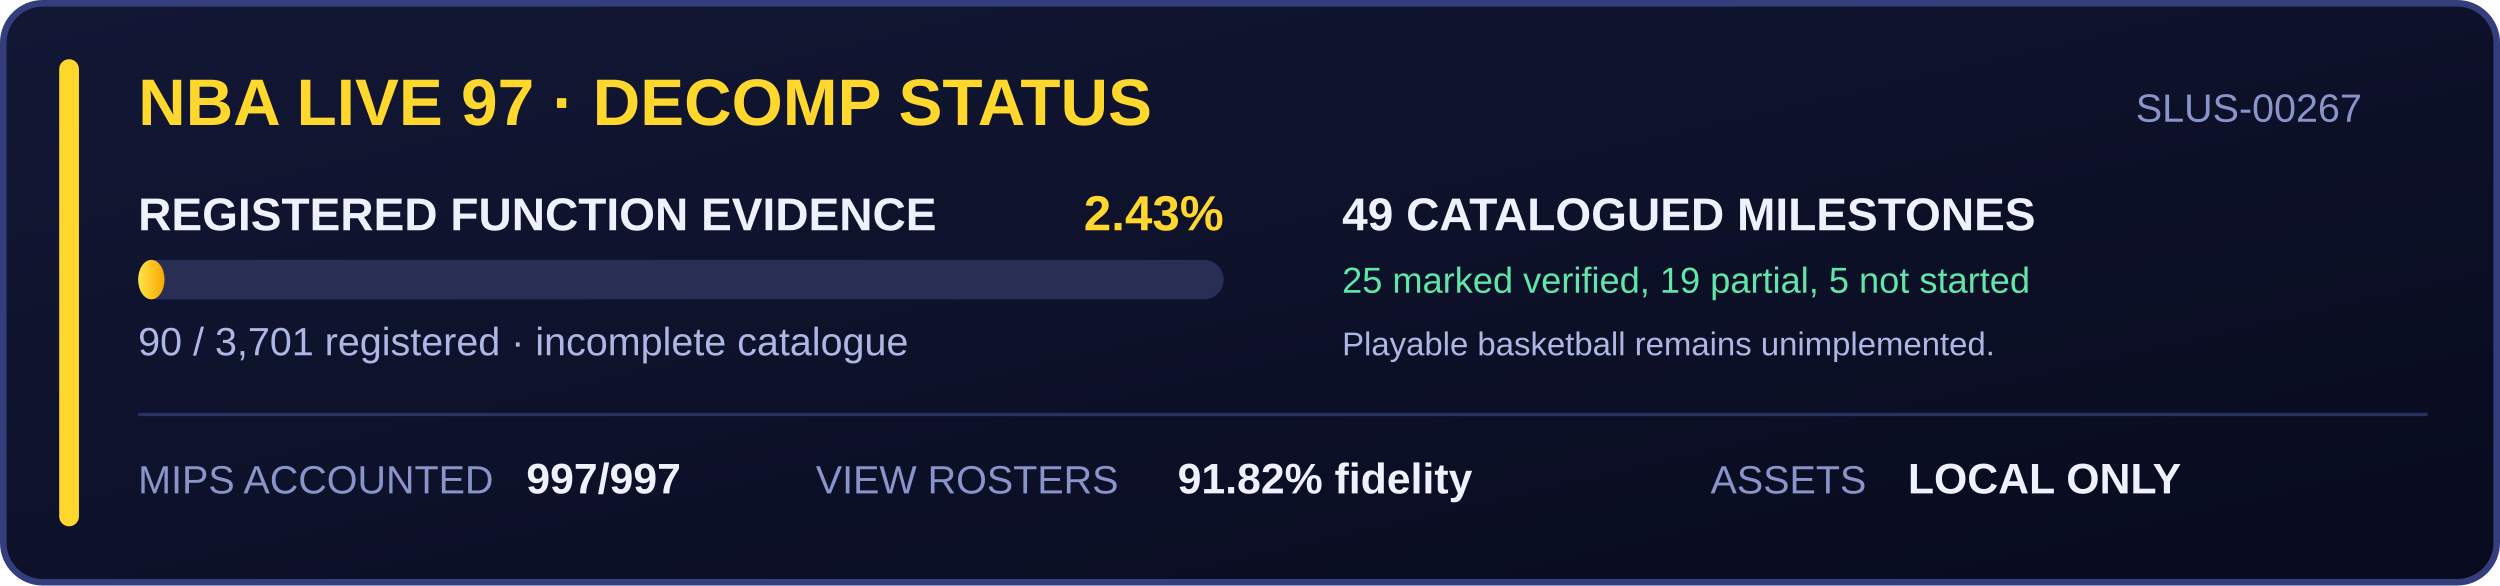
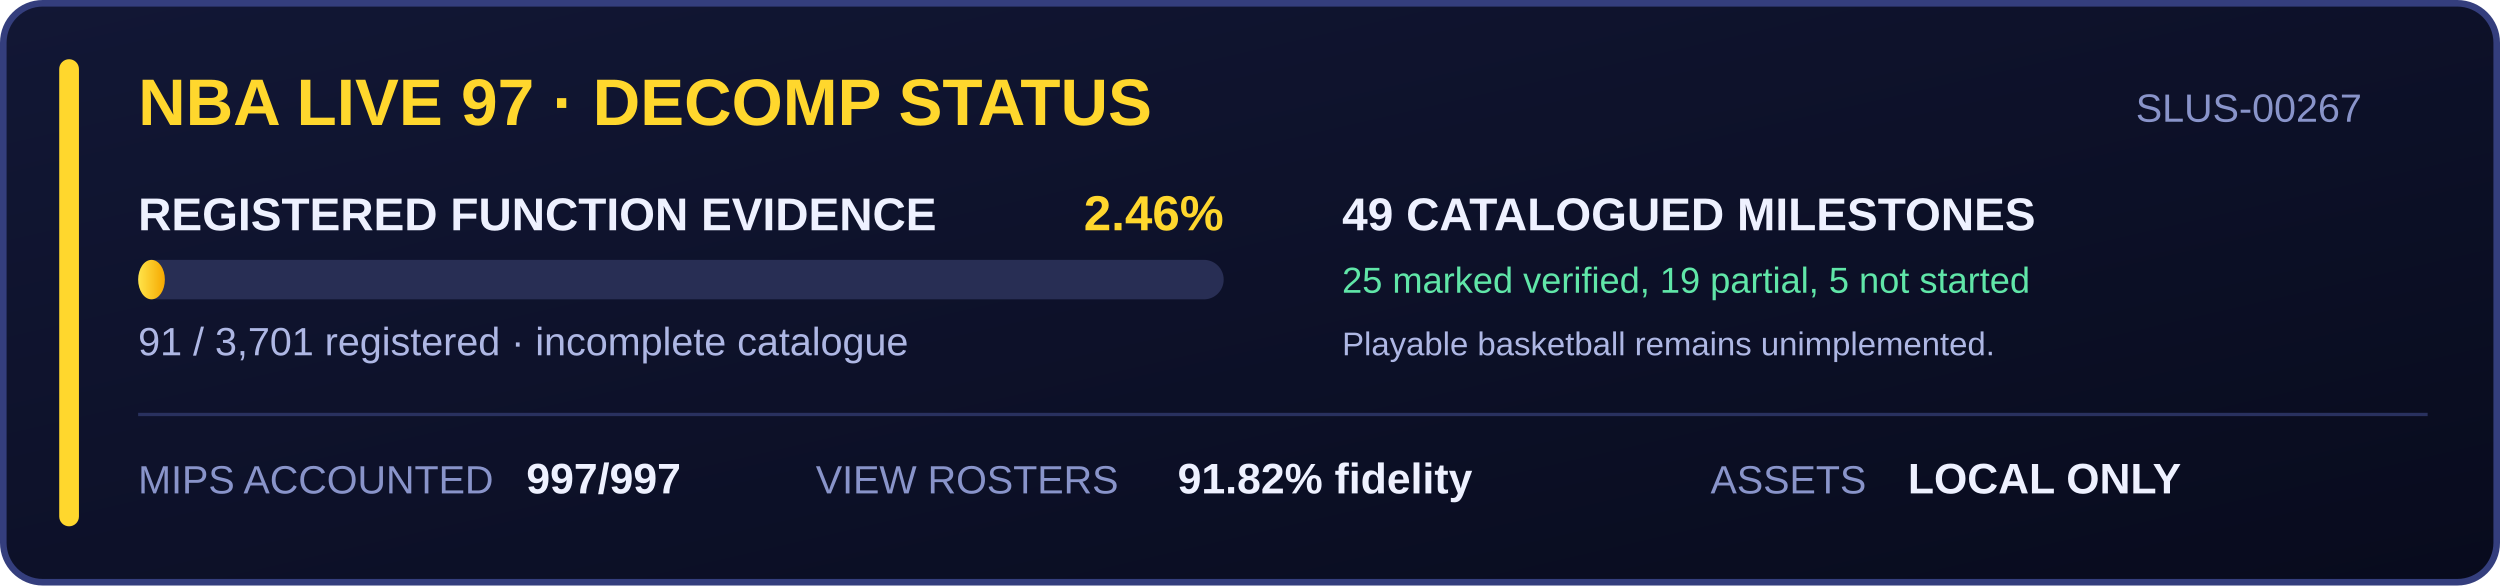
<svg xmlns="http://www.w3.org/2000/svg" width="760" height="178" viewBox="0 0 760 178" role="img" aria-labelledby="title desc">
  <defs>
    <linearGradient id="panel" x1="0" y1="0" x2="1" y2="1">
      <stop stop-color="#121735" />
      <stop offset="1" stop-color="#080b1d" />
    </linearGradient>
    <linearGradient id="gold" x1="0" y1="0" x2="1" y2="0">
      <stop stop-color="#ffe44a" />
      <stop offset="1" stop-color="#f6a800" />
    </linearGradient>
  </defs>
  <rect x="1" y="1" width="758" height="176" rx="12" fill="url(#panel)" stroke="#343e7d" stroke-width="2" />
  <rect x="18" y="18" width="6" height="142" rx="3" fill="#ffd72d" />
  <g font-family="Segoe UI, Arial, sans-serif">
    <text x="42" y="38" fill="#ffd72d" font-size="20" font-weight="700">NBA LIVE 97 · DECOMP STATUS</text>
    <text x="718" y="37" fill="#8994ca" font-size="12" text-anchor="end">SLUS-00267</text>
    <text x="42" y="70" fill="#eef1ff" font-size="14" font-weight="600">REGISTERED FUNCTION EVIDENCE</text>
-     <text x="372" y="70" fill="#ffd72d" font-size="15" font-weight="700" text-anchor="end">2.43%</text>
+     <text x="372" y="70" fill="#ffd72d" font-size="15" font-weight="700" text-anchor="end">2.46%</text>
    <rect x="42" y="79" width="330" height="12" rx="6" fill="#282e54" />
-     <rect x="42" y="79" width="8.02" height="12" rx="6" fill="url(#gold)" />
-     <text x="42" y="108" fill="#aeb7e4" font-size="12">90 / 3,701 registered · incomplete catalogue</text>
+     <rect x="42" y="79" width="8.12" height="12" rx="6" fill="url(#gold)" />
+     <text x="42" y="108" fill="#aeb7e4" font-size="12">91 / 3,701 registered · incomplete catalogue</text>
    <text x="408" y="70" fill="#eef1ff" font-size="14" font-weight="600">49 CATALOGUED MILESTONES</text>
    <text x="408" y="89" fill="#60e6a8" font-size="11">25 marked verified, 19 partial, 5 not started</text>
    <text x="408" y="108" fill="#aeb7e4" font-size="10">Playable basketball remains unimplemented.</text>
    <line x1="42" y1="126" x2="738" y2="126" stroke="#29315f" />
    <text x="42" y="150" fill="#8994ca" font-size="12">MIPS ACCOUNTED</text>
    <text x="160" y="150" fill="#eef1ff" font-size="13" font-weight="700">997/997</text>
    <text x="248" y="150" fill="#8994ca" font-size="12">VIEW ROSTERS</text>
    <text x="358" y="150" fill="#eef1ff" font-size="13" font-weight="700">91.82% fidelity</text>
    <text x="520" y="150" fill="#8994ca" font-size="12">ASSETS</text>
    <text x="580" y="150" fill="#eef1ff" font-size="13" font-weight="700">LOCAL ONLY</text>
  </g>
</svg>
